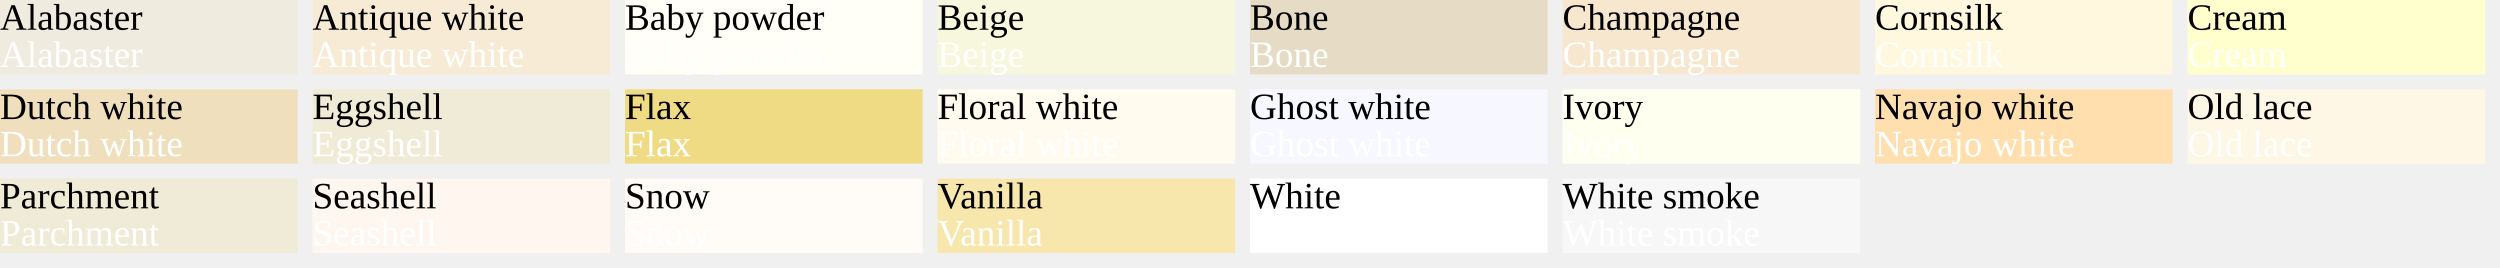
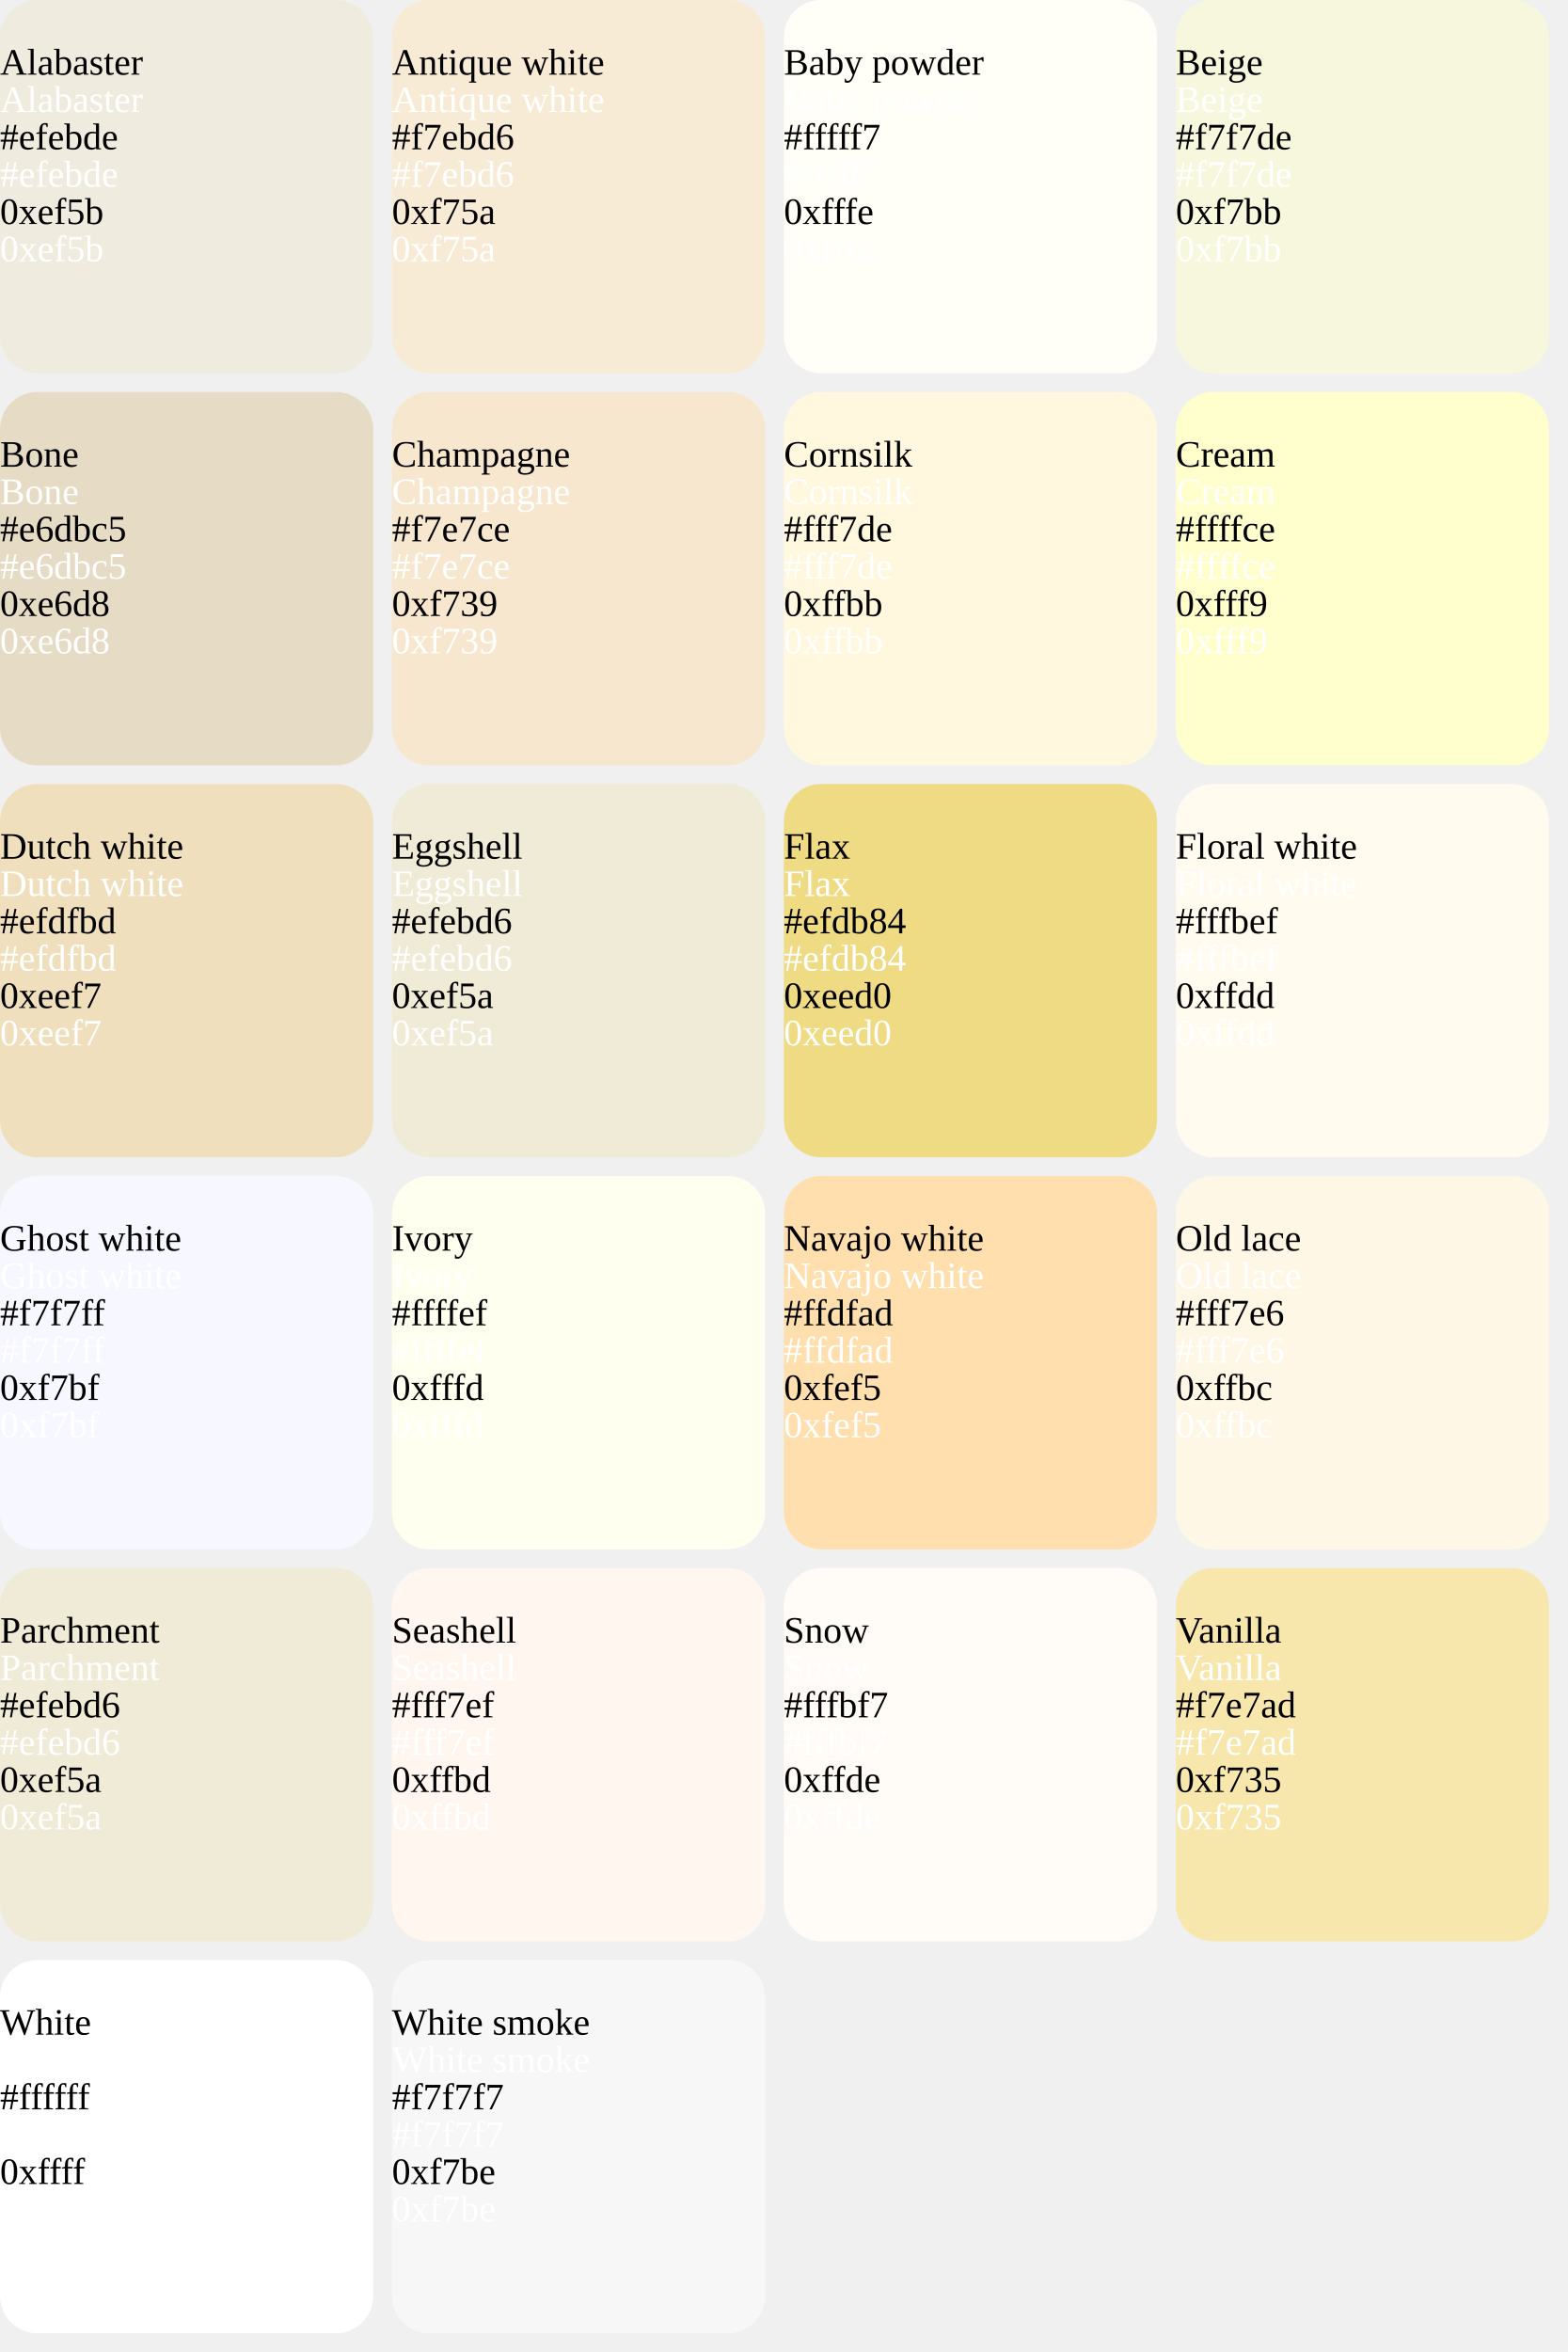
- <svg xmlns="http://www.w3.org/2000/svg" width="1680px" height="180px">
-   <rect x="0" y="0" width="200" height="50" style="fill: #efebde;" />
-   <text x="0" y="20" font-size="25px" style="fill: black;">Alabaster</text>
-   <text x="0" y="45" font-size="25px" style="fill: white;">Alabaster</text>
-   <rect x="210" y="0" width="200" height="50" style="fill: #f7ebd6;" />
-   <text x="210" y="20" font-size="25px" style="fill: black;">Antique white</text>
-   <text x="210" y="45" font-size="25px" style="fill: white;">Antique white</text>
-   <rect x="420" y="0" width="200" height="50" style="fill: #fffff7;" />
-   <text x="420" y="20" font-size="25px" style="fill: black;">Baby powder</text>
-   <text x="420" y="45" font-size="25px" style="fill: white;">Baby powder</text>
-   <rect x="630" y="0" width="200" height="50" style="fill: #f7f7de;" />
-   <text x="630" y="20" font-size="25px" style="fill: black;">Beige</text>
-   <text x="630" y="45" font-size="25px" style="fill: white;">Beige</text>
-   <rect x="840" y="0" width="200" height="50" style="fill: #e6dbc5;" />
-   <text x="840" y="20" font-size="25px" style="fill: black;">Bone</text>
-   <text x="840" y="45" font-size="25px" style="fill: white;">Bone</text>
-   <rect x="1050" y="0" width="200" height="50" style="fill: #f7e7ce;" />
-   <text x="1050" y="20" font-size="25px" style="fill: black;">Champagne</text>
-   <text x="1050" y="45" font-size="25px" style="fill: white;">Champagne</text>
-   <rect x="1260" y="0" width="200" height="50" style="fill: #fff7de;" />
-   <text x="1260" y="20" font-size="25px" style="fill: black;">Cornsilk</text>
-   <text x="1260" y="45" font-size="25px" style="fill: white;">Cornsilk</text>
-   <rect x="1470" y="0" width="200" height="50" style="fill: #ffffce;" />
-   <text x="1470" y="20" font-size="25px" style="fill: black;">Cream</text>
-   <text x="1470" y="45" font-size="25px" style="fill: white;">Cream</text>
-   <rect x="0" y="60" width="200" height="50" style="fill: #efdfbd;" />
-   <text x="0" y="80" font-size="25px" style="fill: black;">Dutch white</text>
-   <text x="0" y="105" font-size="25px" style="fill: white;">Dutch white</text>
-   <rect x="210" y="60" width="200" height="50" style="fill: #efebd6;" />
-   <text x="210" y="80" font-size="25px" style="fill: black;">Eggshell</text>
-   <text x="210" y="105" font-size="25px" style="fill: white;">Eggshell</text>
-   <rect x="420" y="60" width="200" height="50" style="fill: #efdb84;" />
-   <text x="420" y="80" font-size="25px" style="fill: black;">Flax</text>
-   <text x="420" y="105" font-size="25px" style="fill: white;">Flax</text>
-   <rect x="630" y="60" width="200" height="50" style="fill: #fffbef;" />
-   <text x="630" y="80" font-size="25px" style="fill: black;">Floral white</text>
-   <text x="630" y="105" font-size="25px" style="fill: white;">Floral white</text>
-   <rect x="840" y="60" width="200" height="50" style="fill: #f7f7ff;" />
-   <text x="840" y="80" font-size="25px" style="fill: black;">Ghost white</text>
-   <text x="840" y="105" font-size="25px" style="fill: white;">Ghost white</text>
-   <rect x="1050" y="60" width="200" height="50" style="fill: #ffffef;" />
-   <text x="1050" y="80" font-size="25px" style="fill: black;">Ivory</text>
-   <text x="1050" y="105" font-size="25px" style="fill: white;">Ivory</text>
-   <rect x="1260" y="60" width="200" height="50" style="fill: #ffdfad;" />
-   <text x="1260" y="80" font-size="25px" style="fill: black;">Navajo white</text>
-   <text x="1260" y="105" font-size="25px" style="fill: white;">Navajo white</text>
-   <rect x="1470" y="60" width="200" height="50" style="fill: #fff7e6;" />
-   <text x="1470" y="80" font-size="25px" style="fill: black;">Old lace</text>
-   <text x="1470" y="105" font-size="25px" style="fill: white;">Old lace</text>
-   <rect x="0" y="120" width="200" height="50" style="fill: #efebd6;" />
-   <text x="0" y="140" font-size="25px" style="fill: black;">Parchment</text>
-   <text x="0" y="165" font-size="25px" style="fill: white;">Parchment</text>
-   <rect x="210" y="120" width="200" height="50" style="fill: #fff7ef;" />
-   <text x="210" y="140" font-size="25px" style="fill: black;">Seashell</text>
-   <text x="210" y="165" font-size="25px" style="fill: white;">Seashell</text>
-   <rect x="420" y="120" width="200" height="50" style="fill: #fffbf7;" />
-   <text x="420" y="140" font-size="25px" style="fill: black;">Snow</text>
-   <text x="420" y="165" font-size="25px" style="fill: white;">Snow</text>
-   <rect x="630" y="120" width="200" height="50" style="fill: #f7e7ad;" />
-   <text x="630" y="140" font-size="25px" style="fill: black;">Vanilla</text>
-   <text x="630" y="165" font-size="25px" style="fill: white;">Vanilla</text>
-   <rect x="840" y="120" width="200" height="50" style="fill: #ffffff;" />
-   <text x="840" y="140" font-size="25px" style="fill: black;">White</text>
-   <text x="840" y="165" font-size="25px" style="fill: white;">White</text>
-   <rect x="1050" y="120" width="200" height="50" style="fill: #f7f7f7;" />
-   <text x="1050" y="140" font-size="25px" style="fill: black;">White smoke</text>
-   <text x="1050" y="165" font-size="25px" style="fill: white;">White smoke</text>
+ <svg xmlns="http://www.w3.org/2000/svg" width="840px" height="1260px">
+   <rect x="0" y="0" width="200" height="200" rx="20px" ry="20px" style="fill: #efebde;" />
+   <text x="0" y="40" font-size="20px" style="fill: black;">Alabaster</text>
+   <text x="0" y="60" font-size="20px" style="fill: white;">Alabaster</text>
+   <text x="0" y="80" font-size="20px" style="fill: black;">#efebde</text>
+   <text x="0" y="100" font-size="20px" style="fill: white;">#efebde</text>
+   <text x="0" y="120" font-size="20px" style="fill: black;">0xef5b</text>
+   <text x="0" y="140" font-size="20px" style="fill: white;">0xef5b</text>
+   <rect x="210" y="0" width="200" height="200" rx="20px" ry="20px" style="fill: #f7ebd6;" />
+   <text x="210" y="40" font-size="20px" style="fill: black;">Antique white</text>
+   <text x="210" y="60" font-size="20px" style="fill: white;">Antique white</text>
+   <text x="210" y="80" font-size="20px" style="fill: black;">#f7ebd6</text>
+   <text x="210" y="100" font-size="20px" style="fill: white;">#f7ebd6</text>
+   <text x="210" y="120" font-size="20px" style="fill: black;">0xf75a</text>
+   <text x="210" y="140" font-size="20px" style="fill: white;">0xf75a</text>
+   <rect x="420" y="0" width="200" height="200" rx="20px" ry="20px" style="fill: #fffff7;" />
+   <text x="420" y="40" font-size="20px" style="fill: black;">Baby powder</text>
+   <text x="420" y="60" font-size="20px" style="fill: white;">Baby powder</text>
+   <text x="420" y="80" font-size="20px" style="fill: black;">#fffff7</text>
+   <text x="420" y="100" font-size="20px" style="fill: white;">#fffff7</text>
+   <text x="420" y="120" font-size="20px" style="fill: black;">0xfffe</text>
+   <text x="420" y="140" font-size="20px" style="fill: white;">0xfffe</text>
+   <rect x="630" y="0" width="200" height="200" rx="20px" ry="20px" style="fill: #f7f7de;" />
+   <text x="630" y="40" font-size="20px" style="fill: black;">Beige</text>
+   <text x="630" y="60" font-size="20px" style="fill: white;">Beige</text>
+   <text x="630" y="80" font-size="20px" style="fill: black;">#f7f7de</text>
+   <text x="630" y="100" font-size="20px" style="fill: white;">#f7f7de</text>
+   <text x="630" y="120" font-size="20px" style="fill: black;">0xf7bb</text>
+   <text x="630" y="140" font-size="20px" style="fill: white;">0xf7bb</text>
+   <rect x="0" y="210" width="200" height="200" rx="20px" ry="20px" style="fill: #e6dbc5;" />
+   <text x="0" y="250" font-size="20px" style="fill: black;">Bone</text>
+   <text x="0" y="270" font-size="20px" style="fill: white;">Bone</text>
+   <text x="0" y="290" font-size="20px" style="fill: black;">#e6dbc5</text>
+   <text x="0" y="310" font-size="20px" style="fill: white;">#e6dbc5</text>
+   <text x="0" y="330" font-size="20px" style="fill: black;">0xe6d8</text>
+   <text x="0" y="350" font-size="20px" style="fill: white;">0xe6d8</text>
+   <rect x="210" y="210" width="200" height="200" rx="20px" ry="20px" style="fill: #f7e7ce;" />
+   <text x="210" y="250" font-size="20px" style="fill: black;">Champagne</text>
+   <text x="210" y="270" font-size="20px" style="fill: white;">Champagne</text>
+   <text x="210" y="290" font-size="20px" style="fill: black;">#f7e7ce</text>
+   <text x="210" y="310" font-size="20px" style="fill: white;">#f7e7ce</text>
+   <text x="210" y="330" font-size="20px" style="fill: black;">0xf739</text>
+   <text x="210" y="350" font-size="20px" style="fill: white;">0xf739</text>
+   <rect x="420" y="210" width="200" height="200" rx="20px" ry="20px" style="fill: #fff7de;" />
+   <text x="420" y="250" font-size="20px" style="fill: black;">Cornsilk</text>
+   <text x="420" y="270" font-size="20px" style="fill: white;">Cornsilk</text>
+   <text x="420" y="290" font-size="20px" style="fill: black;">#fff7de</text>
+   <text x="420" y="310" font-size="20px" style="fill: white;">#fff7de</text>
+   <text x="420" y="330" font-size="20px" style="fill: black;">0xffbb</text>
+   <text x="420" y="350" font-size="20px" style="fill: white;">0xffbb</text>
+   <rect x="630" y="210" width="200" height="200" rx="20px" ry="20px" style="fill: #ffffce;" />
+   <text x="630" y="250" font-size="20px" style="fill: black;">Cream</text>
+   <text x="630" y="270" font-size="20px" style="fill: white;">Cream</text>
+   <text x="630" y="290" font-size="20px" style="fill: black;">#ffffce</text>
+   <text x="630" y="310" font-size="20px" style="fill: white;">#ffffce</text>
+   <text x="630" y="330" font-size="20px" style="fill: black;">0xfff9</text>
+   <text x="630" y="350" font-size="20px" style="fill: white;">0xfff9</text>
+   <rect x="0" y="420" width="200" height="200" rx="20px" ry="20px" style="fill: #efdfbd;" />
+   <text x="0" y="460" font-size="20px" style="fill: black;">Dutch white</text>
+   <text x="0" y="480" font-size="20px" style="fill: white;">Dutch white</text>
+   <text x="0" y="500" font-size="20px" style="fill: black;">#efdfbd</text>
+   <text x="0" y="520" font-size="20px" style="fill: white;">#efdfbd</text>
+   <text x="0" y="540" font-size="20px" style="fill: black;">0xeef7</text>
+   <text x="0" y="560" font-size="20px" style="fill: white;">0xeef7</text>
+   <rect x="210" y="420" width="200" height="200" rx="20px" ry="20px" style="fill: #efebd6;" />
+   <text x="210" y="460" font-size="20px" style="fill: black;">Eggshell</text>
+   <text x="210" y="480" font-size="20px" style="fill: white;">Eggshell</text>
+   <text x="210" y="500" font-size="20px" style="fill: black;">#efebd6</text>
+   <text x="210" y="520" font-size="20px" style="fill: white;">#efebd6</text>
+   <text x="210" y="540" font-size="20px" style="fill: black;">0xef5a</text>
+   <text x="210" y="560" font-size="20px" style="fill: white;">0xef5a</text>
+   <rect x="420" y="420" width="200" height="200" rx="20px" ry="20px" style="fill: #efdb84;" />
+   <text x="420" y="460" font-size="20px" style="fill: black;">Flax</text>
+   <text x="420" y="480" font-size="20px" style="fill: white;">Flax</text>
+   <text x="420" y="500" font-size="20px" style="fill: black;">#efdb84</text>
+   <text x="420" y="520" font-size="20px" style="fill: white;">#efdb84</text>
+   <text x="420" y="540" font-size="20px" style="fill: black;">0xeed0</text>
+   <text x="420" y="560" font-size="20px" style="fill: white;">0xeed0</text>
+   <rect x="630" y="420" width="200" height="200" rx="20px" ry="20px" style="fill: #fffbef;" />
+   <text x="630" y="460" font-size="20px" style="fill: black;">Floral white</text>
+   <text x="630" y="480" font-size="20px" style="fill: white;">Floral white</text>
+   <text x="630" y="500" font-size="20px" style="fill: black;">#fffbef</text>
+   <text x="630" y="520" font-size="20px" style="fill: white;">#fffbef</text>
+   <text x="630" y="540" font-size="20px" style="fill: black;">0xffdd</text>
+   <text x="630" y="560" font-size="20px" style="fill: white;">0xffdd</text>
+   <rect x="0" y="630" width="200" height="200" rx="20px" ry="20px" style="fill: #f7f7ff;" />
+   <text x="0" y="670" font-size="20px" style="fill: black;">Ghost white</text>
+   <text x="0" y="690" font-size="20px" style="fill: white;">Ghost white</text>
+   <text x="0" y="710" font-size="20px" style="fill: black;">#f7f7ff</text>
+   <text x="0" y="730" font-size="20px" style="fill: white;">#f7f7ff</text>
+   <text x="0" y="750" font-size="20px" style="fill: black;">0xf7bf</text>
+   <text x="0" y="770" font-size="20px" style="fill: white;">0xf7bf</text>
+   <rect x="210" y="630" width="200" height="200" rx="20px" ry="20px" style="fill: #ffffef;" />
+   <text x="210" y="670" font-size="20px" style="fill: black;">Ivory</text>
+   <text x="210" y="690" font-size="20px" style="fill: white;">Ivory</text>
+   <text x="210" y="710" font-size="20px" style="fill: black;">#ffffef</text>
+   <text x="210" y="730" font-size="20px" style="fill: white;">#ffffef</text>
+   <text x="210" y="750" font-size="20px" style="fill: black;">0xfffd</text>
+   <text x="210" y="770" font-size="20px" style="fill: white;">0xfffd</text>
+   <rect x="420" y="630" width="200" height="200" rx="20px" ry="20px" style="fill: #ffdfad;" />
+   <text x="420" y="670" font-size="20px" style="fill: black;">Navajo white</text>
+   <text x="420" y="690" font-size="20px" style="fill: white;">Navajo white</text>
+   <text x="420" y="710" font-size="20px" style="fill: black;">#ffdfad</text>
+   <text x="420" y="730" font-size="20px" style="fill: white;">#ffdfad</text>
+   <text x="420" y="750" font-size="20px" style="fill: black;">0xfef5</text>
+   <text x="420" y="770" font-size="20px" style="fill: white;">0xfef5</text>
+   <rect x="630" y="630" width="200" height="200" rx="20px" ry="20px" style="fill: #fff7e6;" />
+   <text x="630" y="670" font-size="20px" style="fill: black;">Old lace</text>
+   <text x="630" y="690" font-size="20px" style="fill: white;">Old lace</text>
+   <text x="630" y="710" font-size="20px" style="fill: black;">#fff7e6</text>
+   <text x="630" y="730" font-size="20px" style="fill: white;">#fff7e6</text>
+   <text x="630" y="750" font-size="20px" style="fill: black;">0xffbc</text>
+   <text x="630" y="770" font-size="20px" style="fill: white;">0xffbc</text>
+   <rect x="0" y="840" width="200" height="200" rx="20px" ry="20px" style="fill: #efebd6;" />
+   <text x="0" y="880" font-size="20px" style="fill: black;">Parchment</text>
+   <text x="0" y="900" font-size="20px" style="fill: white;">Parchment</text>
+   <text x="0" y="920" font-size="20px" style="fill: black;">#efebd6</text>
+   <text x="0" y="940" font-size="20px" style="fill: white;">#efebd6</text>
+   <text x="0" y="960" font-size="20px" style="fill: black;">0xef5a</text>
+   <text x="0" y="980" font-size="20px" style="fill: white;">0xef5a</text>
+   <rect x="210" y="840" width="200" height="200" rx="20px" ry="20px" style="fill: #fff7ef;" />
+   <text x="210" y="880" font-size="20px" style="fill: black;">Seashell</text>
+   <text x="210" y="900" font-size="20px" style="fill: white;">Seashell</text>
+   <text x="210" y="920" font-size="20px" style="fill: black;">#fff7ef</text>
+   <text x="210" y="940" font-size="20px" style="fill: white;">#fff7ef</text>
+   <text x="210" y="960" font-size="20px" style="fill: black;">0xffbd</text>
+   <text x="210" y="980" font-size="20px" style="fill: white;">0xffbd</text>
+   <rect x="420" y="840" width="200" height="200" rx="20px" ry="20px" style="fill: #fffbf7;" />
+   <text x="420" y="880" font-size="20px" style="fill: black;">Snow</text>
+   <text x="420" y="900" font-size="20px" style="fill: white;">Snow</text>
+   <text x="420" y="920" font-size="20px" style="fill: black;">#fffbf7</text>
+   <text x="420" y="940" font-size="20px" style="fill: white;">#fffbf7</text>
+   <text x="420" y="960" font-size="20px" style="fill: black;">0xffde</text>
+   <text x="420" y="980" font-size="20px" style="fill: white;">0xffde</text>
+   <rect x="630" y="840" width="200" height="200" rx="20px" ry="20px" style="fill: #f7e7ad;" />
+   <text x="630" y="880" font-size="20px" style="fill: black;">Vanilla</text>
+   <text x="630" y="900" font-size="20px" style="fill: white;">Vanilla</text>
+   <text x="630" y="920" font-size="20px" style="fill: black;">#f7e7ad</text>
+   <text x="630" y="940" font-size="20px" style="fill: white;">#f7e7ad</text>
+   <text x="630" y="960" font-size="20px" style="fill: black;">0xf735</text>
+   <text x="630" y="980" font-size="20px" style="fill: white;">0xf735</text>
+   <rect x="0" y="1050" width="200" height="200" rx="20px" ry="20px" style="fill: #ffffff;" />
+   <text x="0" y="1090" font-size="20px" style="fill: black;">White</text>
+   <text x="0" y="1110" font-size="20px" style="fill: white;">White</text>
+   <text x="0" y="1130" font-size="20px" style="fill: black;">#ffffff</text>
+   <text x="0" y="1150" font-size="20px" style="fill: white;">#ffffff</text>
+   <text x="0" y="1170" font-size="20px" style="fill: black;">0xffff</text>
+   <text x="0" y="1190" font-size="20px" style="fill: white;">0xffff</text>
+   <rect x="210" y="1050" width="200" height="200" rx="20px" ry="20px" style="fill: #f7f7f7;" />
+   <text x="210" y="1090" font-size="20px" style="fill: black;">White smoke</text>
+   <text x="210" y="1110" font-size="20px" style="fill: white;">White smoke</text>
+   <text x="210" y="1130" font-size="20px" style="fill: black;">#f7f7f7</text>
+   <text x="210" y="1150" font-size="20px" style="fill: white;">#f7f7f7</text>
+   <text x="210" y="1170" font-size="20px" style="fill: black;">0xf7be</text>
+   <text x="210" y="1190" font-size="20px" style="fill: white;">0xf7be</text>
</svg>
